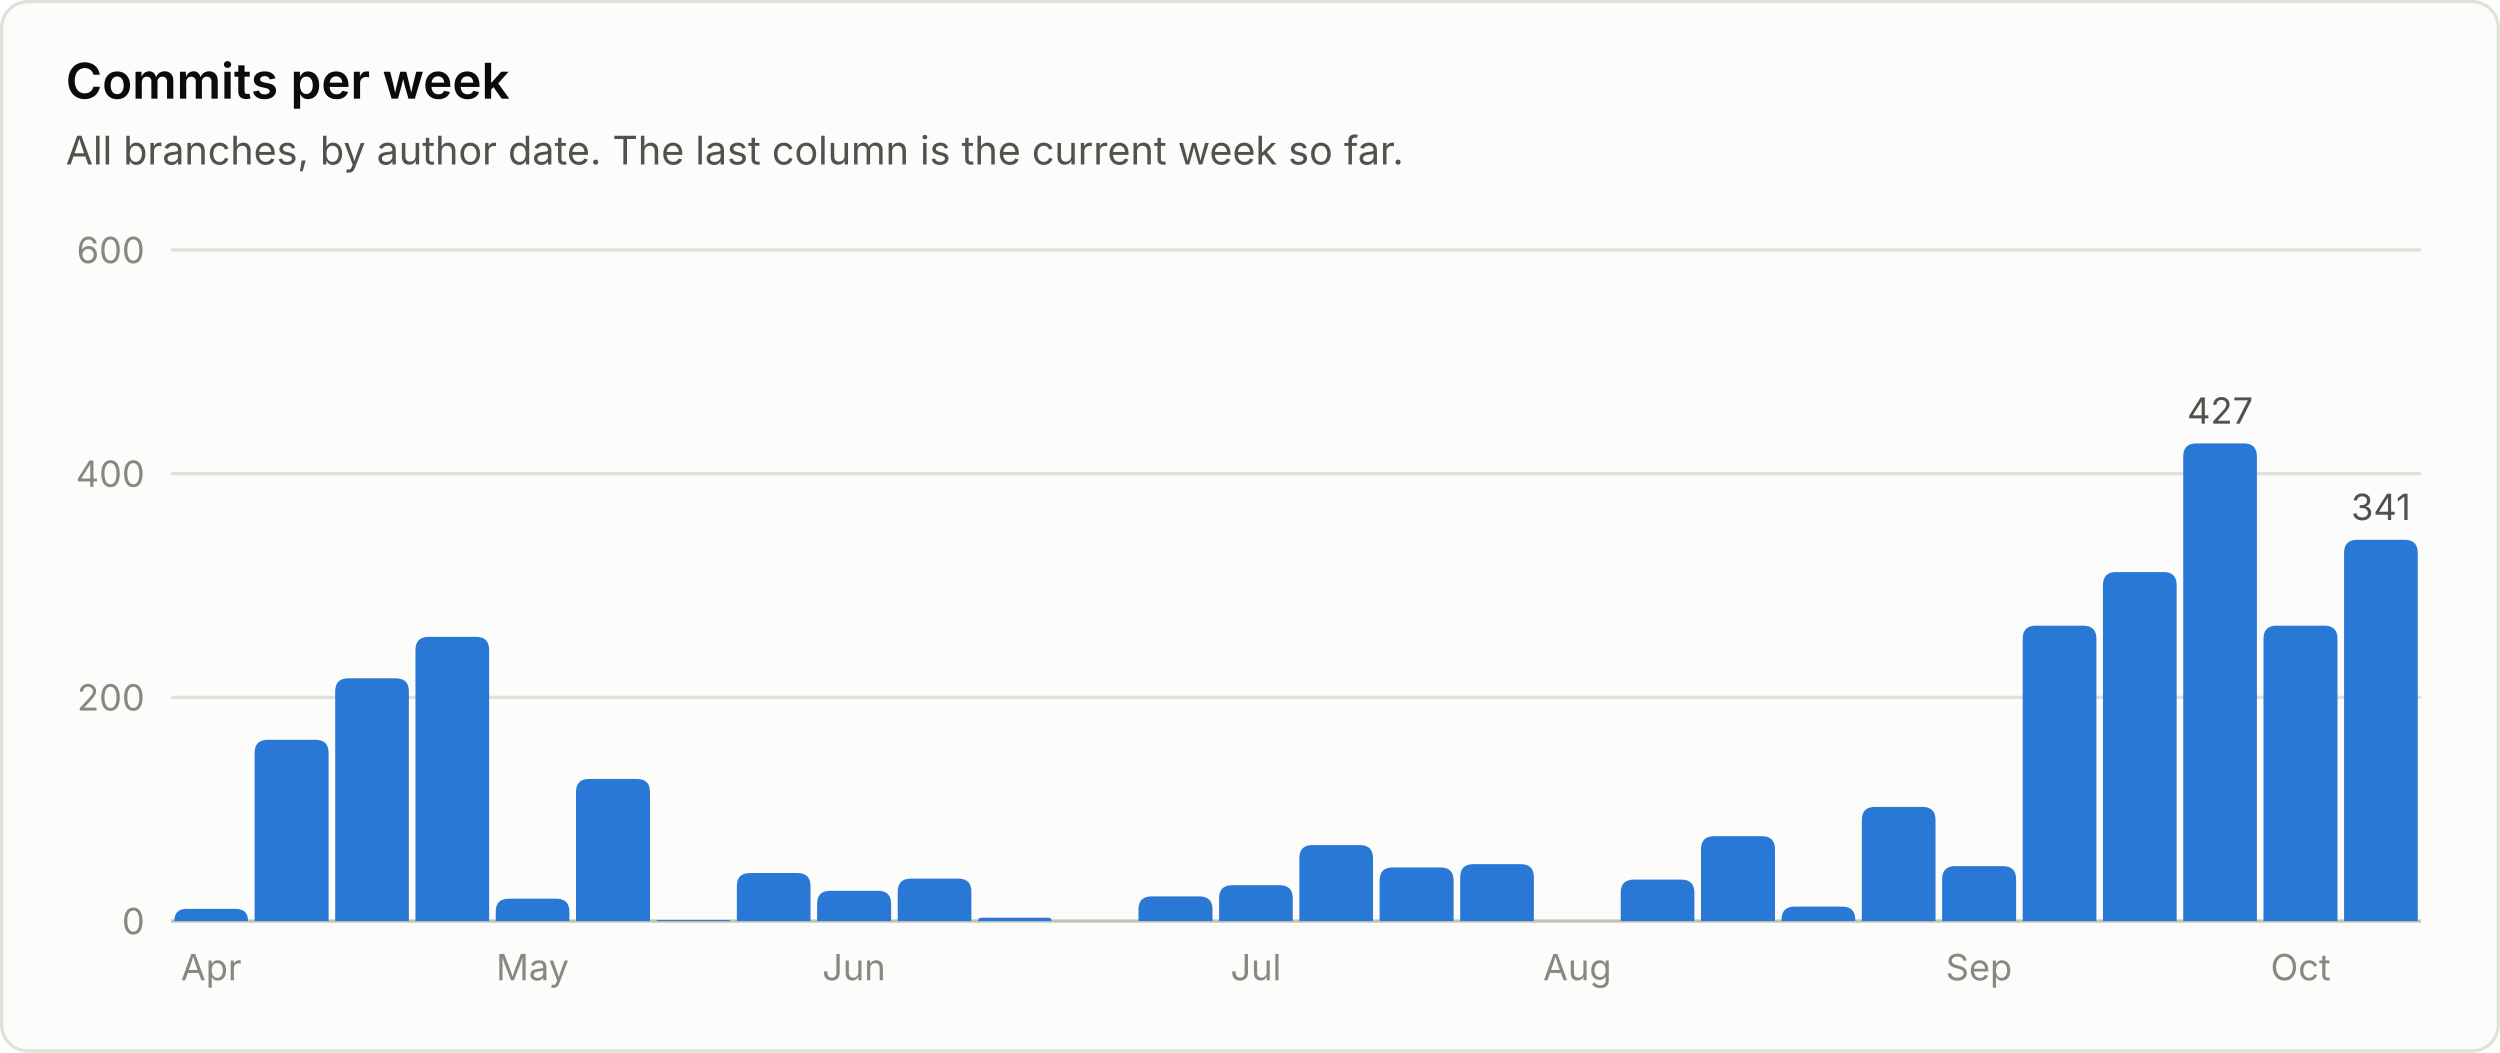
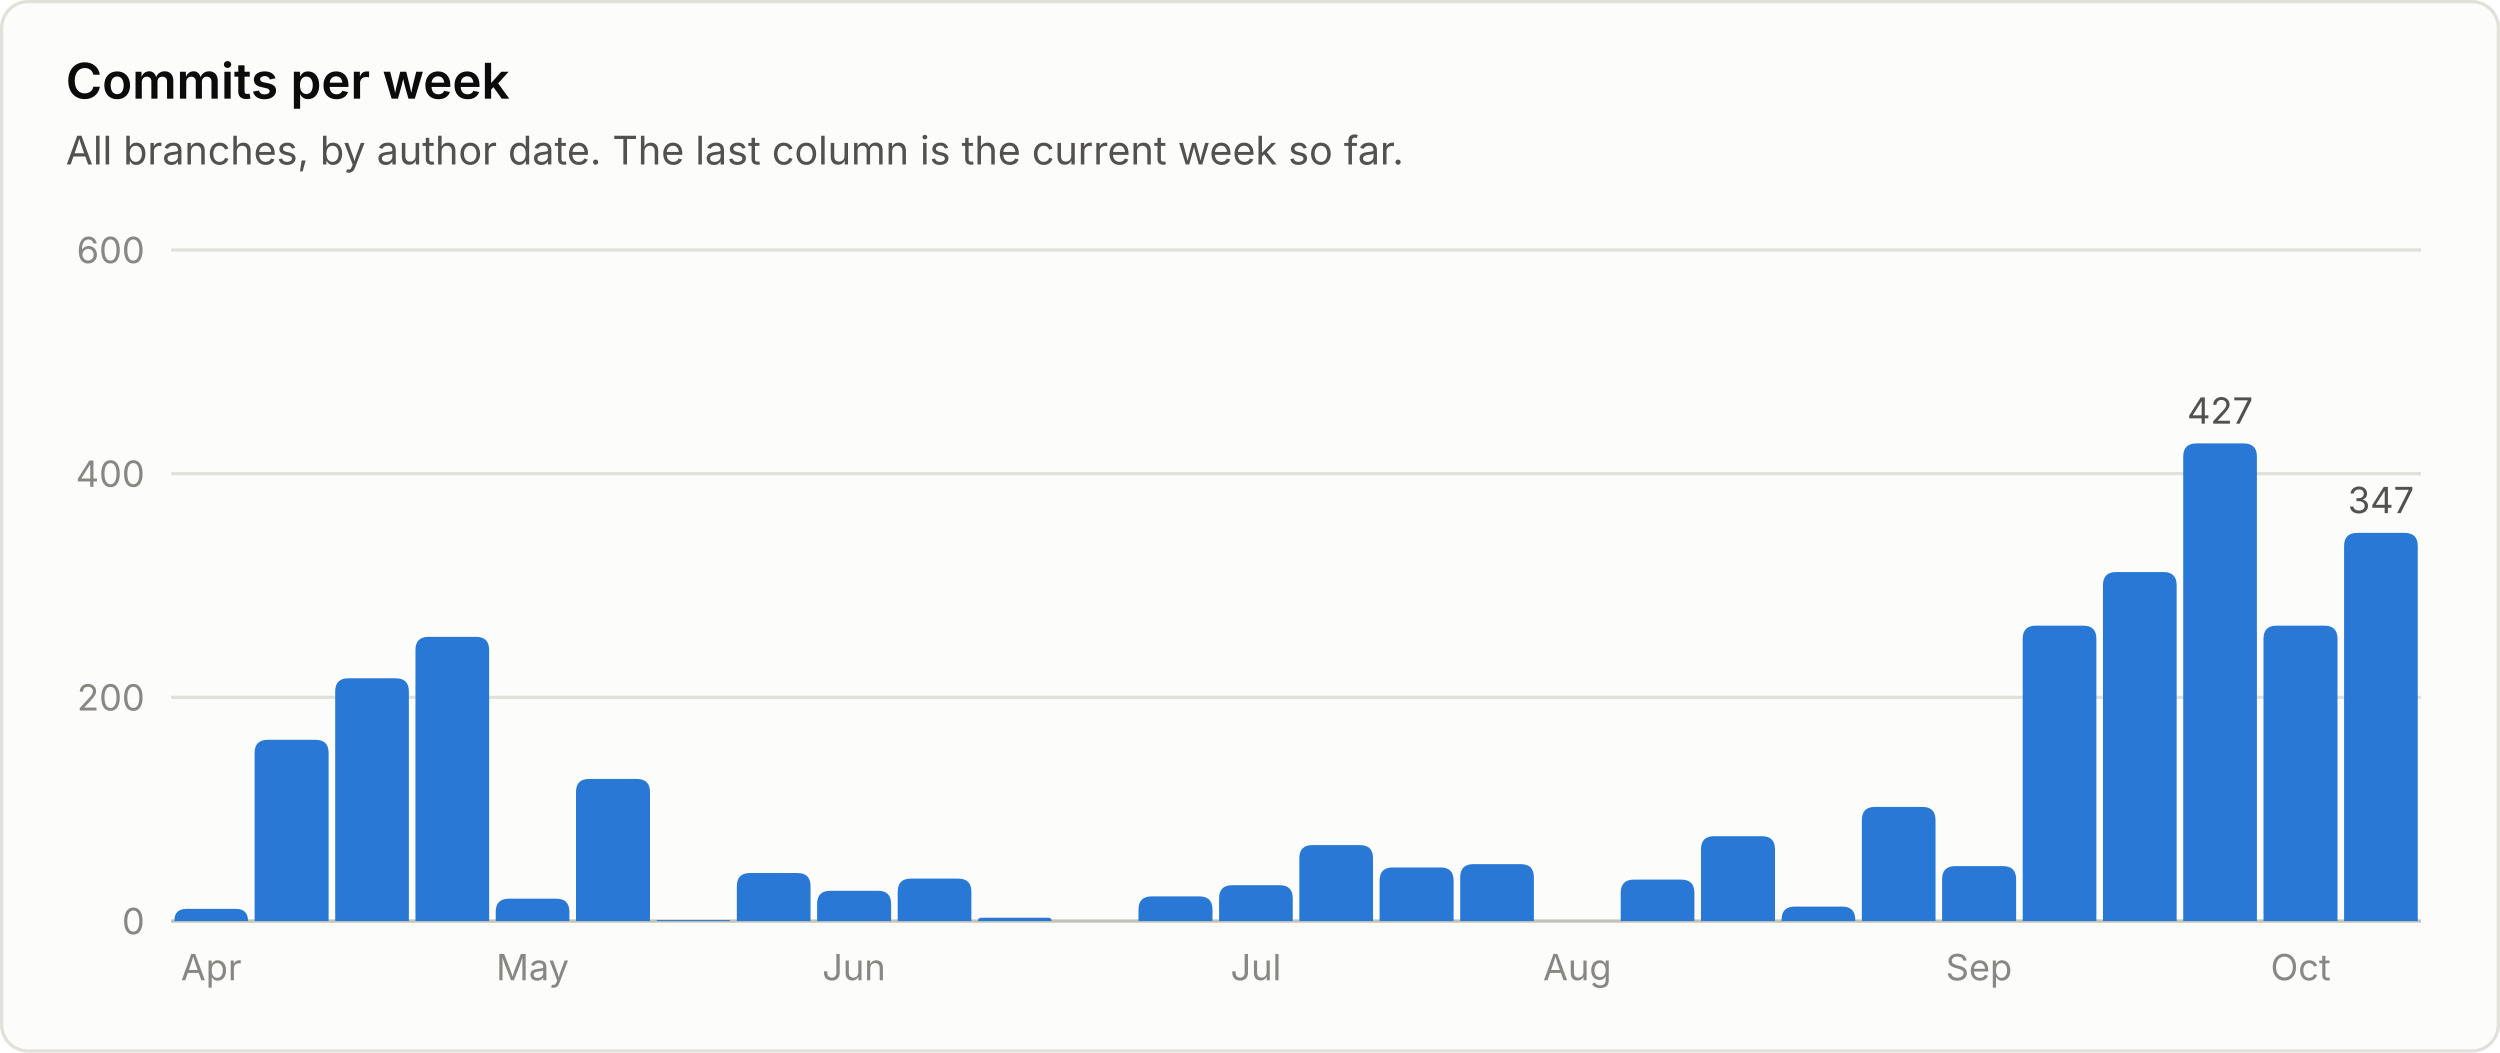
<svg xmlns="http://www.w3.org/2000/svg" viewBox="0 0 760 320" width="760" height="320" role="img" font-family="system-ui, -apple-system, 'Segoe UI', sans-serif">
  <rect x="0.5" y="0.5" width="759" height="319" rx="8" fill="#fcfcfb" stroke="#e1e0d9" />
  <text x="20.0" y="30.0" fill="#0b0b0b" font-size="15" font-weight="600" text-anchor="start">Commits per week</text>
  <text x="20.0" y="50.0" fill="#52514e" font-size="12" font-weight="400" text-anchor="start">All branches, by author date. The last column is the current week so far.</text>
  <line x1="52" y1="280.0" x2="736" y2="280.0" stroke="#c3c2b7" stroke-width="1" />
  <text x="44.0" y="284.0" fill="#898781" font-size="11" font-weight="400" text-anchor="end">0</text>
  <line x1="52" y1="212.0" x2="736" y2="212.0" stroke="#e1e0d9" stroke-width="1" />
  <text x="44.0" y="216.0" fill="#898781" font-size="11" font-weight="400" text-anchor="end">200</text>
  <line x1="52" y1="144.0" x2="736" y2="144.0" stroke="#e1e0d9" stroke-width="1" />
  <text x="44.0" y="148.0" fill="#898781" font-size="11" font-weight="400" text-anchor="end">400</text>
  <line x1="52" y1="76.0" x2="736" y2="76.0" stroke="#e1e0d9" stroke-width="1" />
  <text x="44.0" y="80.0" fill="#898781" font-size="11" font-weight="400" text-anchor="end">600</text>
  <path d="M53.0 280.0 V280.0 Q53.0 276.3 56.7 276.3 H71.7 Q75.4 276.3 75.4 280.0 V280.0 Z" fill="#2a78d6" />
  <text x="64.2" y="298.0" fill="#898781" font-size="11" font-weight="400" text-anchor="middle">Apr</text>
  <path d="M77.4 280.0 V228.9 Q77.4 224.9 81.4 224.9 H95.9 Q99.9 224.9 99.9 228.9 V280.0 Z" fill="#2a78d6" />
  <path d="M101.9 280.0 V210.2 Q101.9 206.2 105.9 206.2 H120.3 Q124.3 206.2 124.3 210.2 V280.0 Z" fill="#2a78d6" />
  <path d="M126.3 280.0 V197.6 Q126.3 193.6 130.3 193.6 H144.7 Q148.7 193.6 148.7 197.6 V280.0 Z" fill="#2a78d6" />
  <path d="M150.7 280.0 V277.2 Q150.7 273.2 154.7 273.2 H169.1 Q173.1 273.2 173.1 277.2 V280.0 Z" fill="#2a78d6" />
  <text x="161.9" y="298.0" fill="#898781" font-size="11" font-weight="400" text-anchor="middle">May</text>
  <path d="M175.1 280.0 V240.8 Q175.1 236.8 179.1 236.8 H193.6 Q197.6 236.8 197.6 240.8 V280.0 Z" fill="#2a78d6" />
  <path d="M199.6 280.0 V280.0 Q199.6 279.7 199.9 279.7 H221.7 Q222.0 279.7 222.0 280.0 V280.0 Z" fill="#2a78d6" />
  <path d="M224.0 280.0 V269.4 Q224.0 265.4 228.0 265.4 H242.4 Q246.4 265.4 246.4 269.4 V280.0 Z" fill="#2a78d6" />
  <path d="M248.4 280.0 V274.8 Q248.4 270.8 252.4 270.8 H266.9 Q270.9 270.8 270.9 274.8 V280.0 Z" fill="#2a78d6" />
  <text x="259.6" y="298.0" fill="#898781" font-size="11" font-weight="400" text-anchor="middle">Jun</text>
  <path d="M272.9 280.0 V271.1 Q272.9 267.1 276.9 267.1 H291.3 Q295.3 267.1 295.3 271.1 V280.0 Z" fill="#2a78d6" />
  <path d="M297.3 280.0 V280.0 Q297.3 279.0 298.3 279.0 H318.7 Q319.7 279.0 319.7 280.0 V280.0 Z" fill="#2a78d6" />
  <path d="M346.1 280.0 V276.5 Q346.1 272.5 350.1 272.5 H364.6 Q368.6 272.5 368.6 276.5 V280.0 Z" fill="#2a78d6" />
  <path d="M370.6 280.0 V273.1 Q370.6 269.1 374.6 269.1 H389.0 Q393.0 269.1 393.0 273.1 V280.0 Z" fill="#2a78d6" />
  <text x="381.8" y="298.0" fill="#898781" font-size="11" font-weight="400" text-anchor="middle">Jul</text>
  <path d="M395.0 280.0 V260.9 Q395.0 256.9 399.0 256.9 H413.4 Q417.4 256.9 417.4 260.9 V280.0 Z" fill="#2a78d6" />
  <path d="M419.4 280.0 V267.7 Q419.4 263.7 423.4 263.7 H437.9 Q441.9 263.7 441.9 267.7 V280.0 Z" fill="#2a78d6" />
  <path d="M443.9 280.0 V266.7 Q443.9 262.7 447.9 262.7 H462.3 Q466.3 262.7 466.3 266.7 V280.0 Z" fill="#2a78d6" />
  <text x="479.5" y="298.0" fill="#898781" font-size="11" font-weight="400" text-anchor="middle">Aug</text>
  <path d="M492.7 280.0 V271.4 Q492.7 267.4 496.7 267.4 H511.1 Q515.1 267.4 515.1 271.4 V280.0 Z" fill="#2a78d6" />
  <path d="M517.1 280.0 V258.2 Q517.1 254.2 521.1 254.2 H535.6 Q539.6 254.2 539.6 258.2 V280.0 Z" fill="#2a78d6" />
  <path d="M541.6 280.0 V279.6 Q541.6 275.6 545.6 275.6 H560.0 Q564.0 275.6 564.0 279.6 V280.0 Z" fill="#2a78d6" />
  <path d="M566.0 280.0 V249.3 Q566.0 245.3 570.0 245.3 H584.4 Q588.4 245.3 588.4 249.3 V280.0 Z" fill="#2a78d6" />
  <path d="M590.4 280.0 V267.3 Q590.4 263.3 594.4 263.3 H608.9 Q612.9 263.3 612.9 267.3 V280.0 Z" fill="#2a78d6" />
  <text x="601.6" y="298.0" fill="#898781" font-size="11" font-weight="400" text-anchor="middle">Sep</text>
  <path d="M614.9 280.0 V194.2 Q614.9 190.2 618.9 190.2 H633.3 Q637.3 190.2 637.3 194.2 V280.0 Z" fill="#2a78d6" />
  <path d="M639.3 280.0 V177.9 Q639.3 173.9 643.3 173.9 H657.7 Q661.7 173.9 661.7 177.9 V280.0 Z" fill="#2a78d6" />
  <path d="M663.7 280.0 V138.8 Q663.7 134.8 667.7 134.8 H682.1 Q686.1 134.8 686.1 138.8 V280.0 Z" fill="#2a78d6" />
  <text x="674.9" y="128.8" fill="#52514e" font-size="11" font-weight="400" text-anchor="middle">427</text>
  <path d="M688.1 280.0 V194.2 Q688.1 190.2 692.1 190.2 H706.6 Q710.6 190.2 710.6 194.2 V280.0 Z" fill="#2a78d6" />
  <text x="699.4" y="298.0" fill="#898781" font-size="11" font-weight="400" text-anchor="middle">Oct</text>
-   <path d="M712.6 280.0 V168.1 Q712.6 164.1 716.6 164.1 H731.0 Q735.0 164.1 735.0 168.1 V280.0 Z" fill="#2a78d6" />
-   <text x="723.8" y="158.1" fill="#52514e" font-size="11" font-weight="400" text-anchor="middle">341</text>
+   <path d="M712.6 280.0 V166.0 Q712.6 162.0 716.6 162.0 H731.0 Q735.0 162.0 735.0 166.0 V280.0 Z" fill="#2a78d6" />
+   <text x="723.8" y="156.0" fill="#52514e" font-size="11" font-weight="400" text-anchor="middle">347</text>
</svg>
